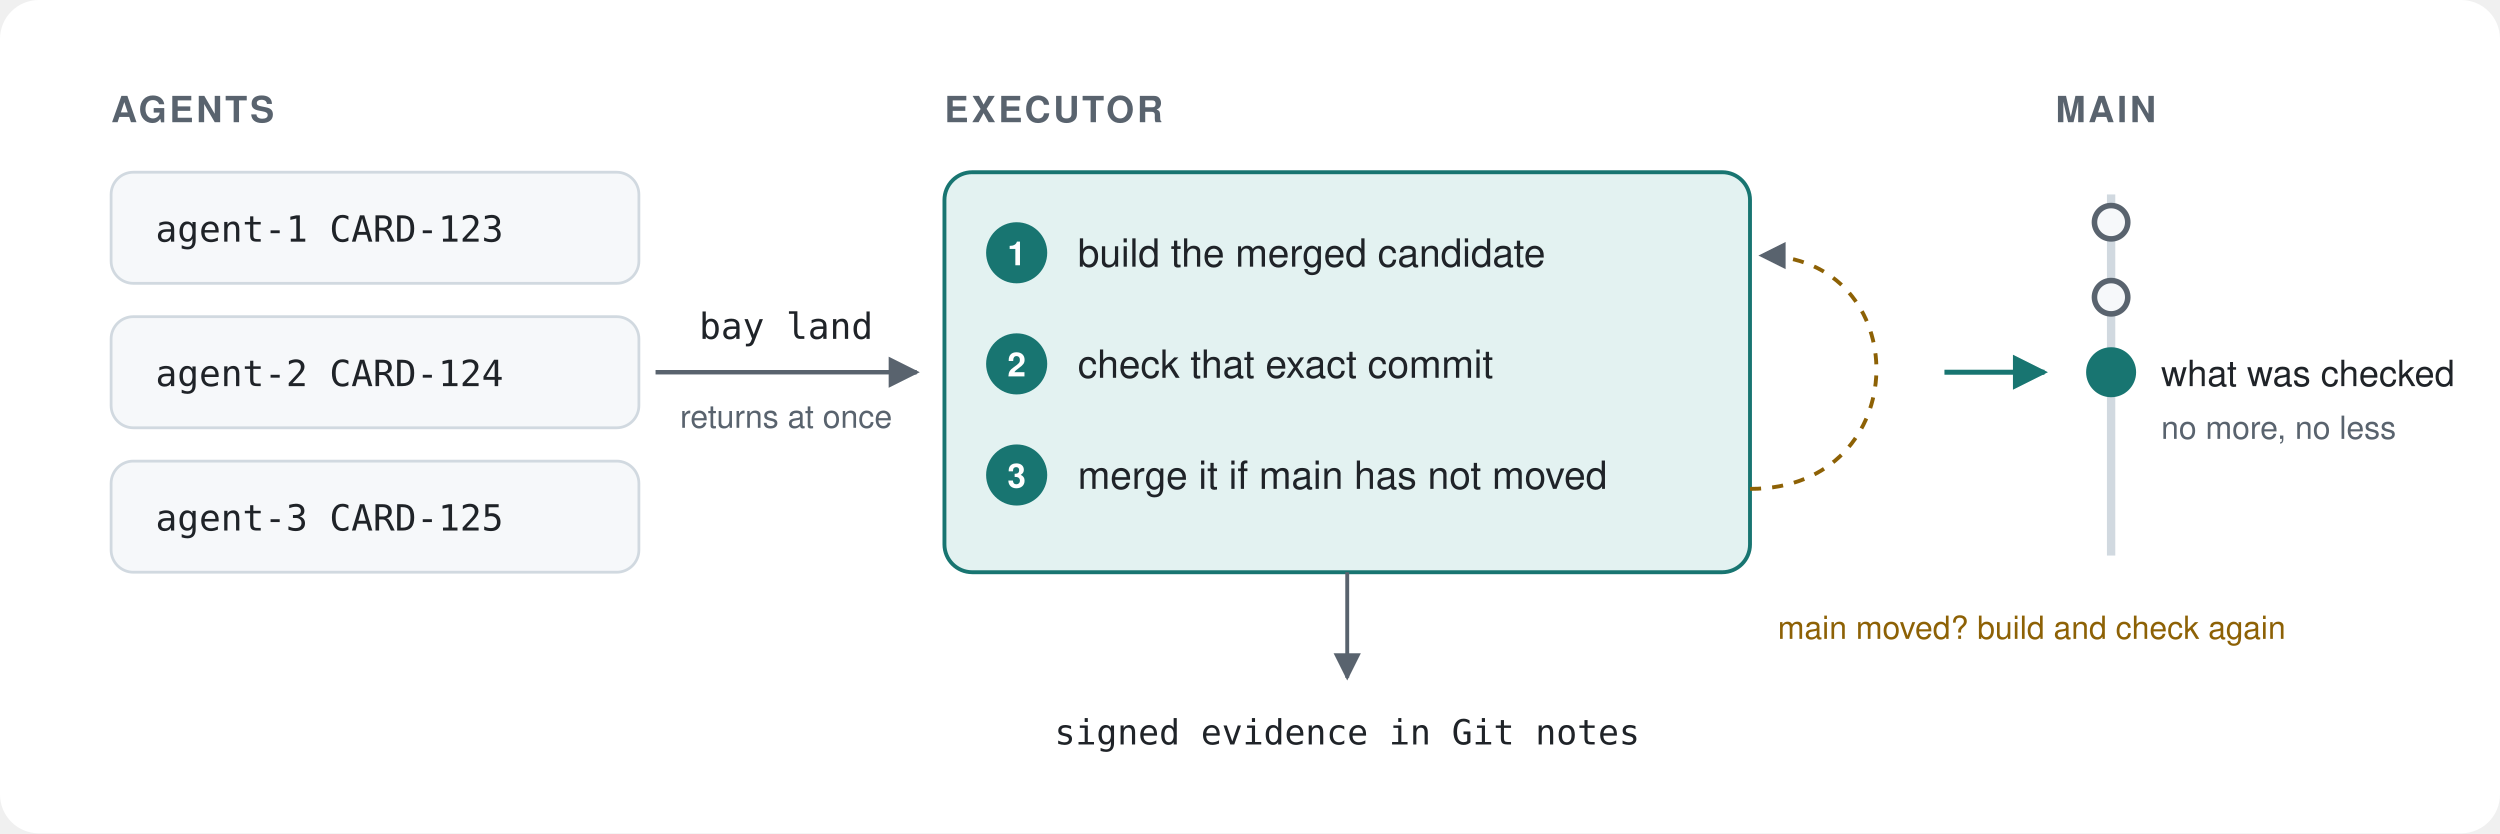
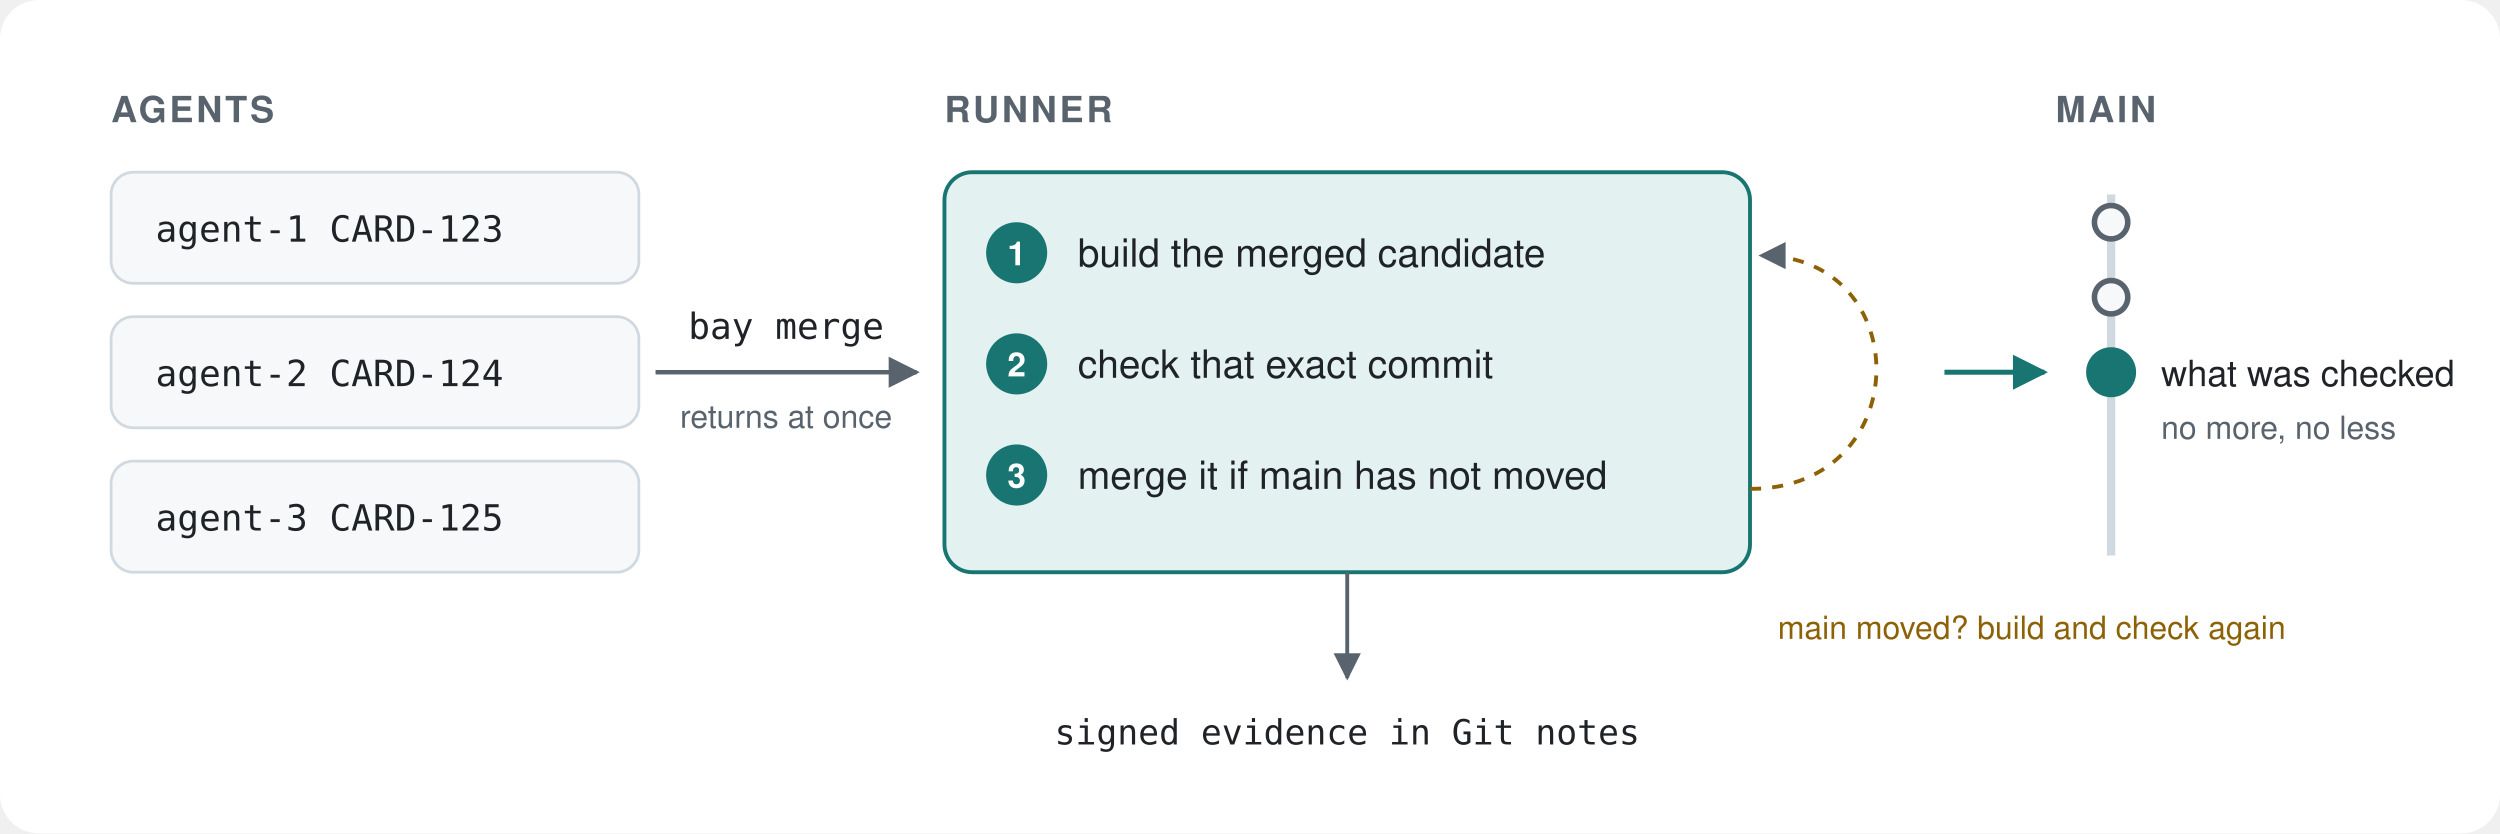
- <svg xmlns="http://www.w3.org/2000/svg" viewBox="0 0 900 300" width="900" height="300" role="img" aria-label="Agents run bay land and leave; an executor builds the candidate, checks that exact commit, and lands it on trunk with signed evidence in Git.">
+ <svg xmlns="http://www.w3.org/2000/svg" viewBox="0 0 900 300" width="900" height="300" role="img" aria-label="Agents run bay merge and leave; a runner builds the merged candidate, checks that exact commit, and merges it into main if main has not moved, with signed evidence in Git notes.">
  <defs>
    <marker id="a" viewBox="0 0 10 10" refX="9" refY="5" markerWidth="7" markerHeight="7" orient="auto-start-reverse">
      <path d="M0,0 L10,5 L0,10 z" fill="#59636e" />
    </marker>
    <marker id="g" viewBox="0 0 10 10" refX="9" refY="5" markerWidth="7" markerHeight="7" orient="auto-start-reverse">
      <path d="M0,0 L10,5 L0,10 z" fill="#187571" />
    </marker>
  </defs>
  <rect width="900" height="300" rx="14" fill="#ffffff" />
  <text x="40" y="44" font-family="ui-sans-serif,-apple-system,Segoe UI,Helvetica,Arial,sans-serif" font-size="13" font-weight="600" fill="#59636e" letter-spacing="1">AGENTS</text>
  <rect x="40" y="62" width="190" height="40" rx="8" fill="#f6f8fa" stroke="#d1d9e0" />
  <text x="56" y="87" font-family="ui-monospace,SFMono-Regular,Menlo,Consolas,monospace" font-size="13" fill="#1f2328">agent-1  CARD-123</text>
  <rect x="40" y="114" width="190" height="40" rx="8" fill="#f6f8fa" stroke="#d1d9e0" />
  <text x="56" y="139" font-family="ui-monospace,SFMono-Regular,Menlo,Consolas,monospace" font-size="13" fill="#1f2328">agent-2  CARD-124</text>
  <rect x="40" y="166" width="190" height="40" rx="8" fill="#f6f8fa" stroke="#d1d9e0" />
  <text x="56" y="191" font-family="ui-monospace,SFMono-Regular,Menlo,Consolas,monospace" font-size="13" fill="#1f2328">agent-3  CARD-125</text>
  <path d="M236 134 H330" stroke="#59636e" stroke-width="1.6" fill="none" marker-end="url(#a)" />
-   <text x="283" y="122" font-family="ui-monospace,SFMono-Regular,Menlo,Consolas,monospace" font-size="13" fill="#1f2328" text-anchor="middle">bay land</text>
+   <text x="283" y="122" font-family="ui-monospace,SFMono-Regular,Menlo,Consolas,monospace" font-size="13" fill="#1f2328" text-anchor="middle">bay merge</text>
  <text x="283" y="154" font-family="ui-sans-serif,-apple-system,Segoe UI,Helvetica,Arial,sans-serif" font-size="11.5" fill="#59636e" text-anchor="middle">returns at once</text>
-   <text x="340" y="44" font-family="ui-sans-serif,-apple-system,Segoe UI,Helvetica,Arial,sans-serif" font-size="13" font-weight="600" fill="#59636e" letter-spacing="1">EXECUTOR</text>
+   <text x="340" y="44" font-family="ui-sans-serif,-apple-system,Segoe UI,Helvetica,Arial,sans-serif" font-size="13" font-weight="600" fill="#59636e" letter-spacing="1">RUNNER</text>
  <rect x="340" y="62" width="290" height="144" rx="10" fill="#e3f2f1" stroke="#187571" stroke-width="1.4" />
  <circle cx="366" cy="91" r="11" fill="#187571" />
  <text x="366" y="95.5" font-family="ui-sans-serif,-apple-system,Segoe UI,Helvetica,Arial,sans-serif" font-size="12" font-weight="700" fill="#ffffff" text-anchor="middle">1</text>
  <text x="388" y="96" font-family="ui-sans-serif,-apple-system,Segoe UI,Helvetica,Arial,sans-serif" font-size="14" fill="#1f2328">build the merged candidate</text>
  <circle cx="366" cy="131" r="11" fill="#187571" />
  <text x="366" y="135.5" font-family="ui-sans-serif,-apple-system,Segoe UI,Helvetica,Arial,sans-serif" font-size="12" font-weight="700" fill="#ffffff" text-anchor="middle">2</text>
  <text x="388" y="136" font-family="ui-sans-serif,-apple-system,Segoe UI,Helvetica,Arial,sans-serif" font-size="14" fill="#1f2328">check that exact commit</text>
  <circle cx="366" cy="171" r="11" fill="#187571" />
  <text x="366" y="175.5" font-family="ui-sans-serif,-apple-system,Segoe UI,Helvetica,Arial,sans-serif" font-size="12" font-weight="700" fill="#ffffff" text-anchor="middle">3</text>
  <text x="388" y="176" font-family="ui-sans-serif,-apple-system,Segoe UI,Helvetica,Arial,sans-serif" font-size="14" fill="#1f2328">merge it if main has not moved</text>
  <path d="M630 176 C 690 176, 690 92, 634 92" stroke="#8d6105" stroke-width="1.4" stroke-dasharray="4 4" fill="none" marker-end="url(#a)" />
  <text x="640" y="230" font-family="ui-sans-serif,-apple-system,Segoe UI,Helvetica,Arial,sans-serif" font-size="11.5" fill="#8d6105">main moved? build and check again</text>
  <path d="M485 206 V244" stroke="#59636e" stroke-width="1.4" fill="none" marker-end="url(#a)" />
  <text x="485" y="268" font-family="ui-monospace,SFMono-Regular,Menlo,Consolas,monospace" font-size="12.5" fill="#1f2328" text-anchor="middle">signed evidence in Git notes</text>
  <text x="740" y="44" font-family="ui-sans-serif,-apple-system,Segoe UI,Helvetica,Arial,sans-serif" font-size="13" font-weight="600" fill="#59636e" letter-spacing="1">MAIN</text>
  <path d="M700 134 H736" stroke="#187571" stroke-width="1.8" fill="none" marker-end="url(#g)" />
  <line x1="760" y1="70" x2="760" y2="200" stroke="#d1d9e0" stroke-width="3" />
  <circle cx="760" cy="80" r="6" fill="#f6f8fa" stroke="#59636e" stroke-width="2" />
  <circle cx="760" cy="107" r="6" fill="#f6f8fa" stroke="#59636e" stroke-width="2" />
  <circle cx="760" cy="134" r="8" fill="#187571" stroke="#187571" stroke-width="2" />
  <text x="778" y="139" font-family="ui-sans-serif,-apple-system,Segoe UI,Helvetica,Arial,sans-serif" font-size="13" fill="#1f2328">what was checked</text>
  <text x="778" y="158" font-family="ui-sans-serif,-apple-system,Segoe UI,Helvetica,Arial,sans-serif" font-size="11.5" fill="#59636e">no more, no less</text>
</svg>
